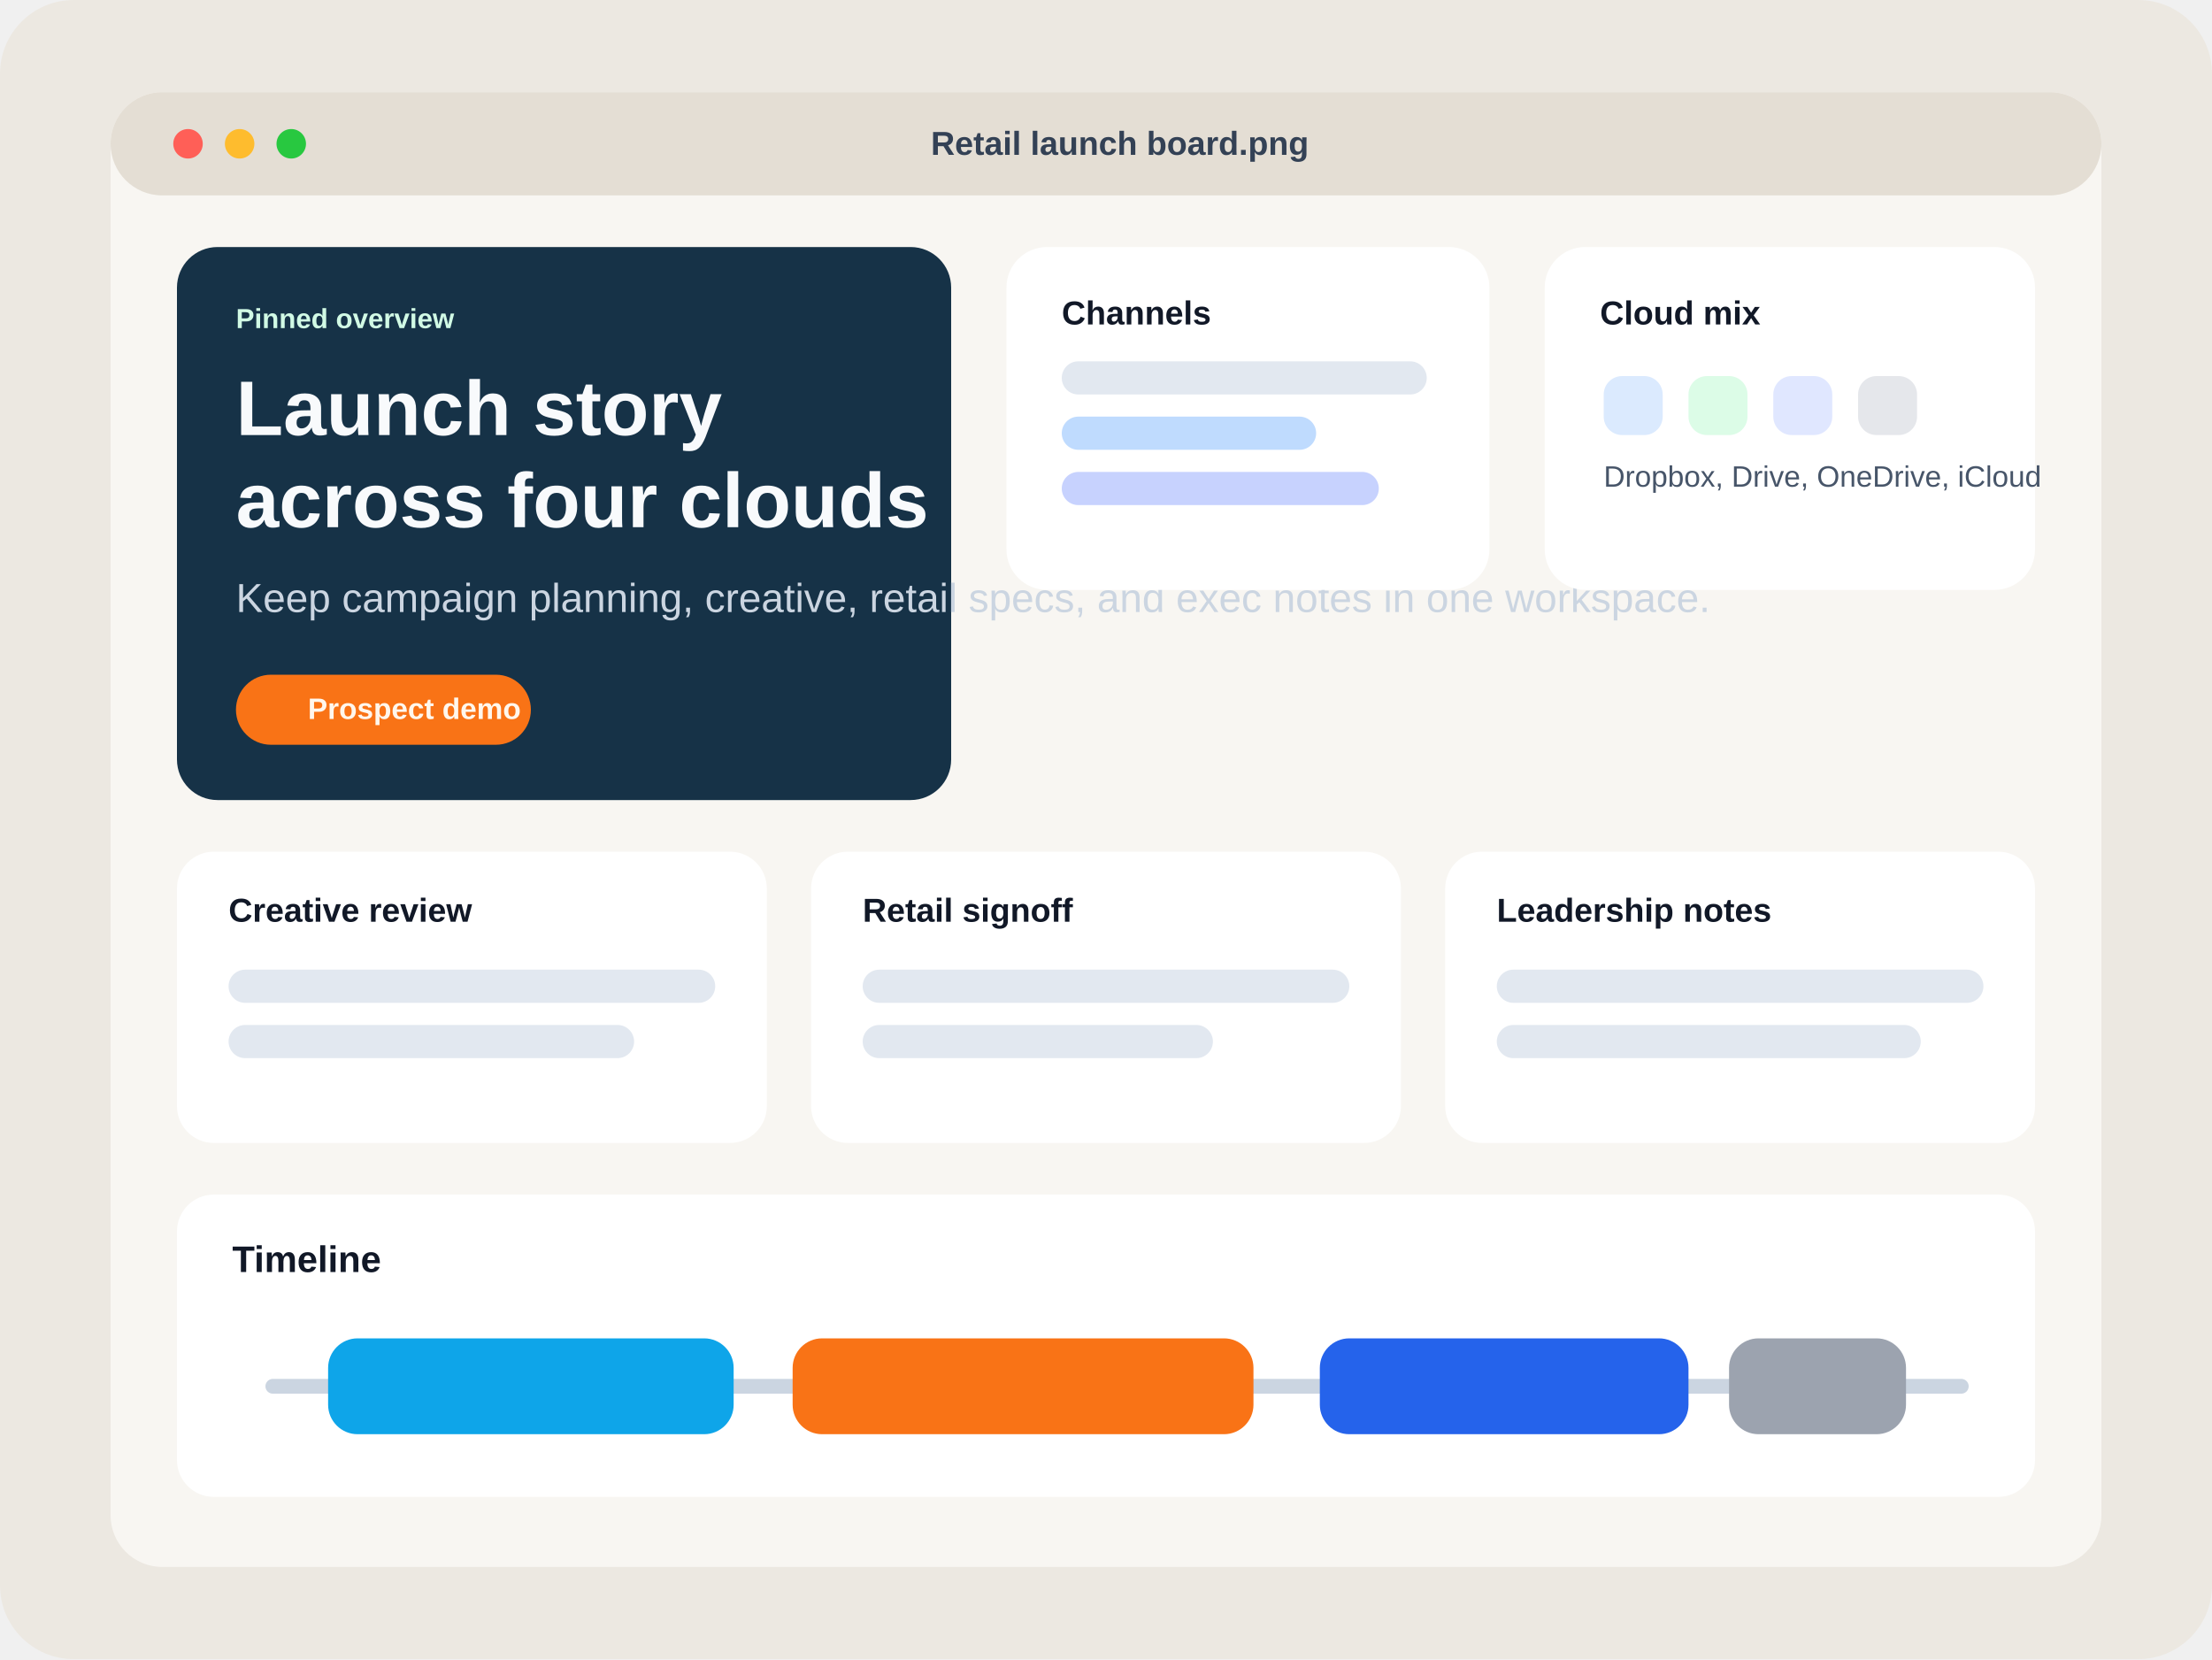
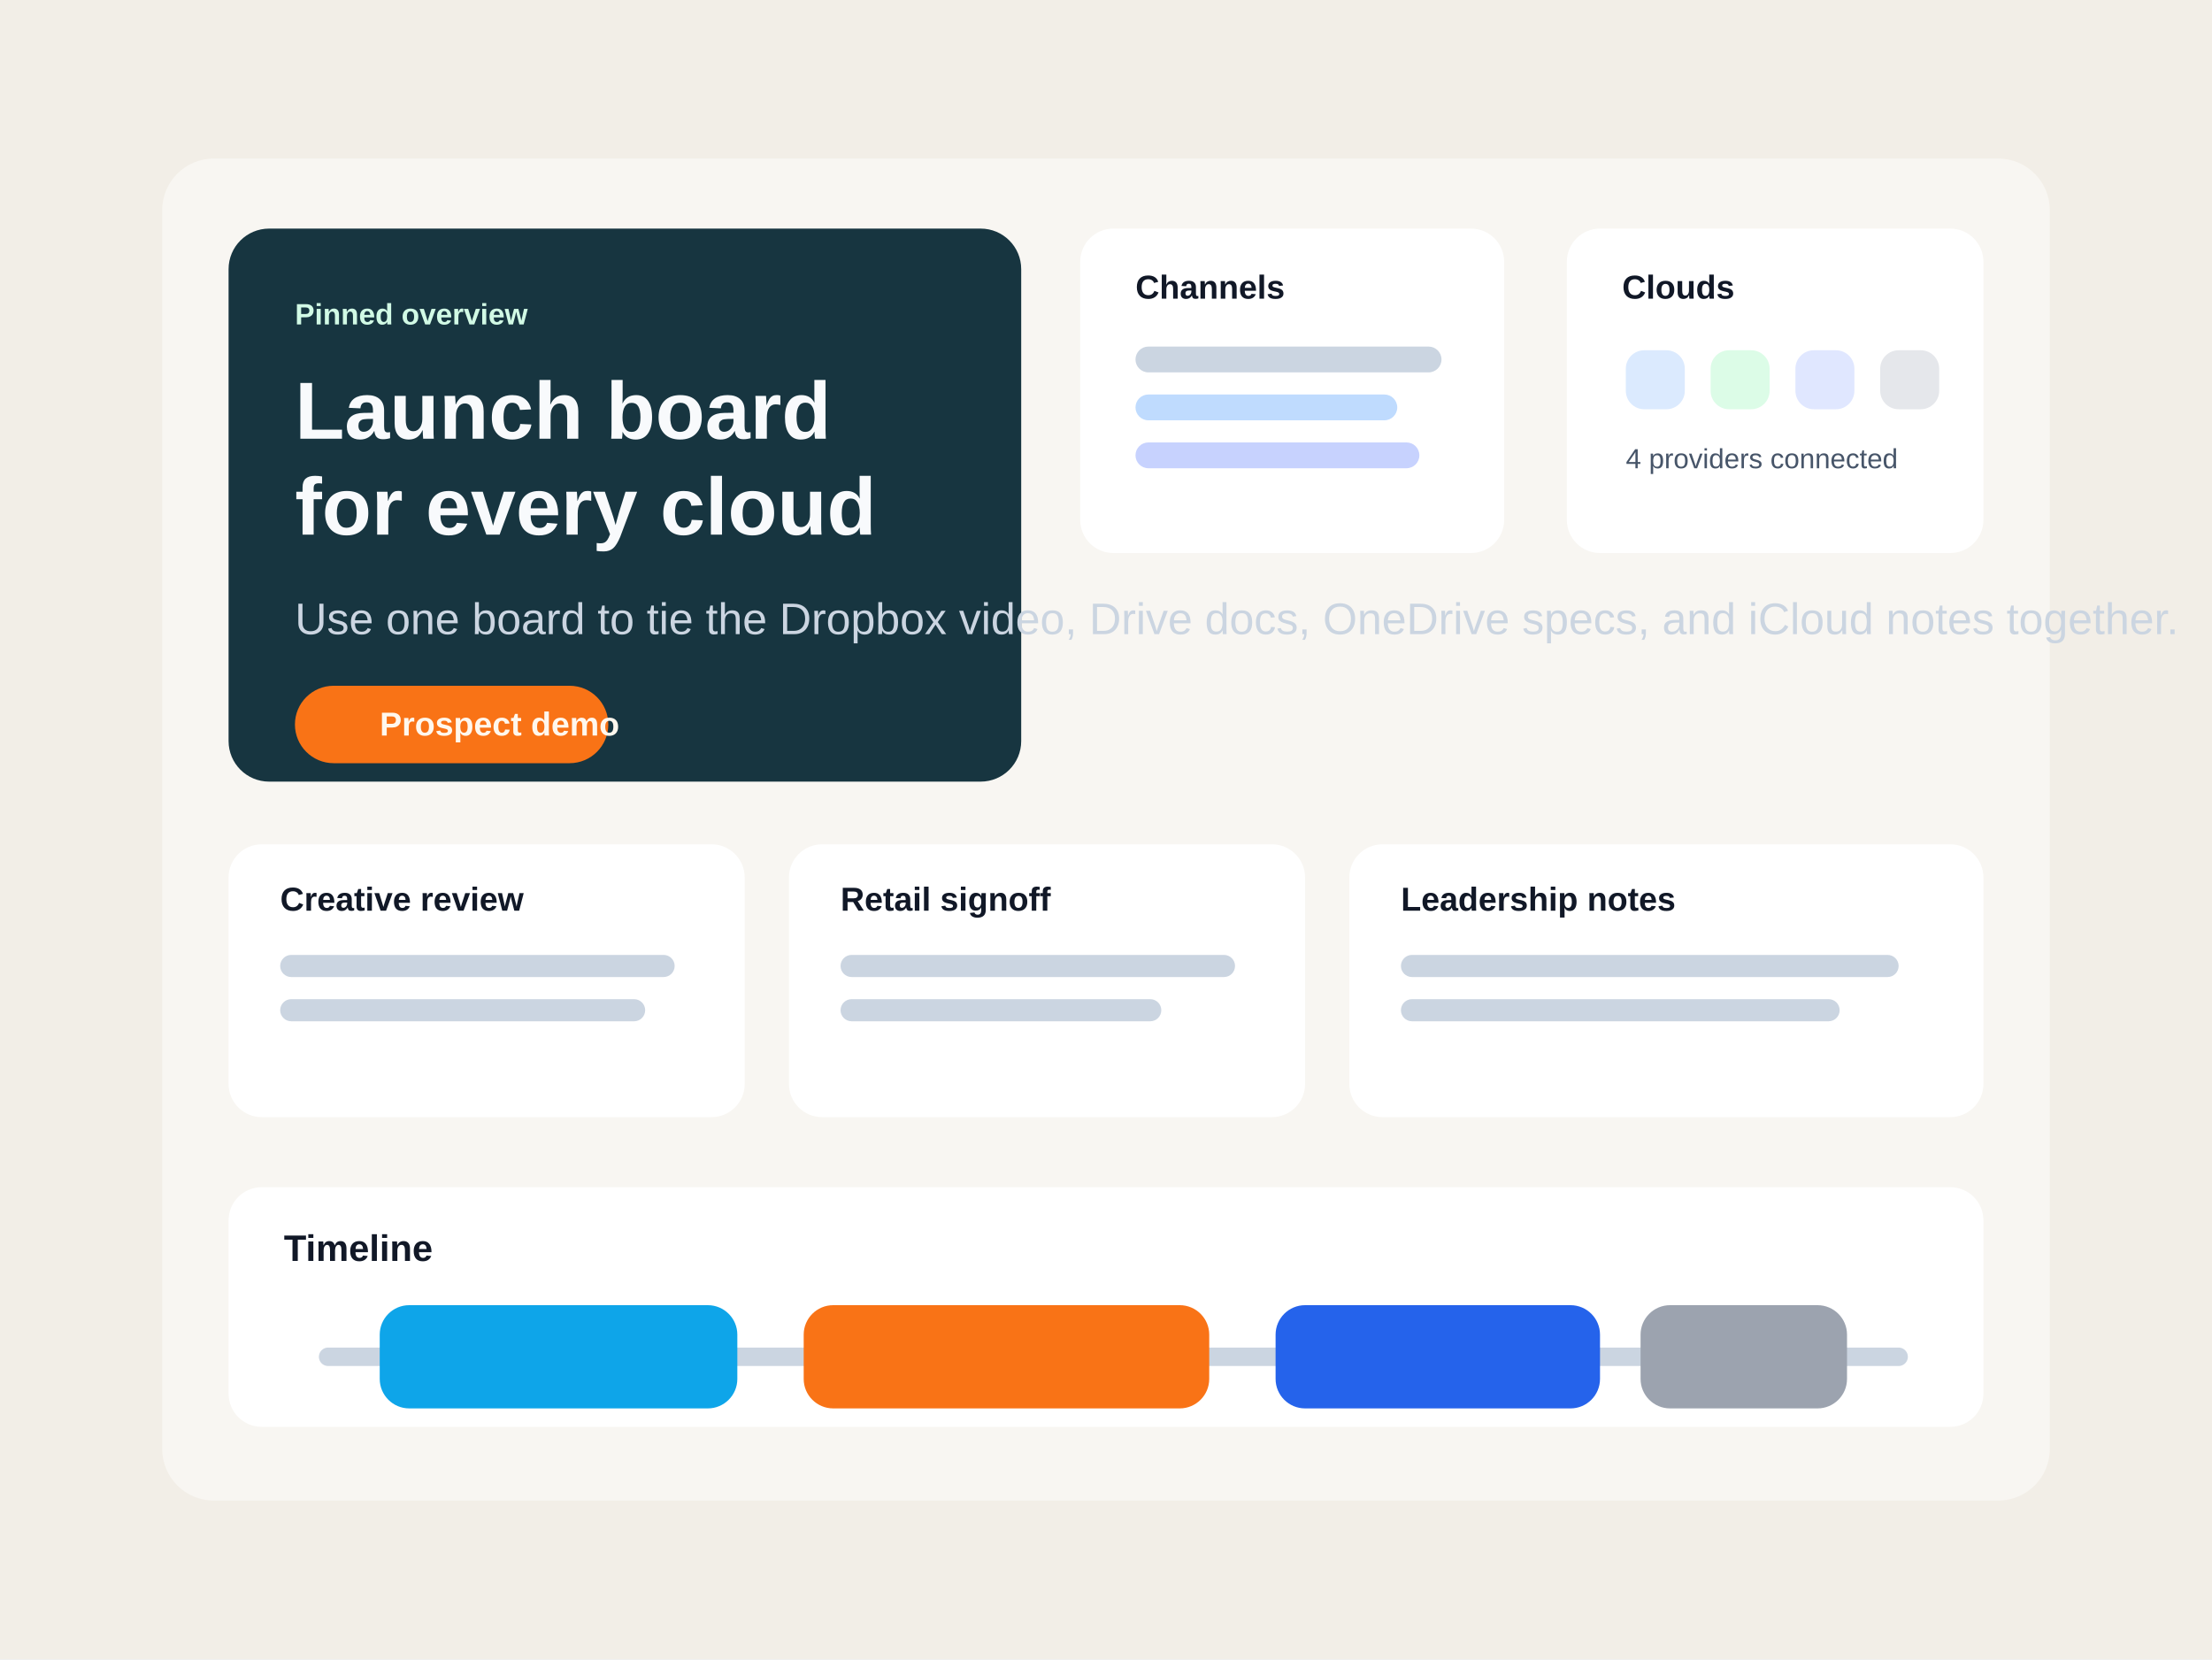
<svg xmlns="http://www.w3.org/2000/svg" width="1200" height="900" viewBox="0 0 1200 900" fill="none">
-   <rect width="1200" height="900" rx="40" fill="#ECE8E1" />
-   <rect x="60" y="50" width="1080" height="800" rx="28" fill="#F8F6F2" />
-   <rect x="60" y="50" width="1080" height="56" rx="28" fill="#E4DED4" />
-   <circle cx="102" cy="78" r="8" fill="#FF5F57" />
-   <circle cx="130" cy="78" r="8" fill="#FEBC2E" />
-   <circle cx="158" cy="78" r="8" fill="#28C840" />
-   <text x="505" y="84" fill="#334155" font-family="Arial, sans-serif" font-size="18" font-weight="700">Retail launch board.png</text>
-   <rect x="96" y="134" width="420" height="300" rx="22" fill="#163247" />
-   <text x="128" y="178" fill="#D1FAE5" font-family="Arial, sans-serif" font-size="15" font-weight="700">Pinned overview</text>
-   <text x="128" y="236" fill="#F8FAFC" font-family="Arial, sans-serif" font-size="42" font-weight="700">Launch story</text>
-   <text x="128" y="286" fill="#F8FAFC" font-family="Arial, sans-serif" font-size="42" font-weight="700">across four clouds</text>
-   <text x="128" y="332" fill="#CBD5E1" font-family="Arial, sans-serif" font-size="22">Keep campaign planning, creative, retail specs, and exec notes in one workspace.</text>
-   <rect x="128" y="366" width="160" height="38" rx="19" fill="#F97316" />
-   <text x="167" y="390" fill="#FFF7ED" font-family="Arial, sans-serif" font-size="16" font-weight="700">Prospect demo</text>
-   <rect x="546" y="134" width="262" height="186" rx="22" fill="#FFFFFF" />
-   <text x="576" y="176" fill="#111827" font-family="Arial, sans-serif" font-size="18" font-weight="700">Channels</text>
-   <rect x="576" y="196" width="198" height="18" rx="9" fill="#E2E8F0" />
-   <rect x="576" y="226" width="138" height="18" rx="9" fill="#BFDBFE" />
-   <rect x="576" y="256" width="172" height="18" rx="9" fill="#C7D2FE" />
-   <rect x="838" y="134" width="266" height="186" rx="22" fill="#FFFFFF" />
-   <text x="868" y="176" fill="#111827" font-family="Arial, sans-serif" font-size="18" font-weight="700">Cloud mix</text>
-   <rect x="870" y="204" width="32" height="32" rx="10" fill="#DBEAFE" />
-   <rect x="916" y="204" width="32" height="32" rx="10" fill="#DCFCE7" />
-   <rect x="962" y="204" width="32" height="32" rx="10" fill="#E0E7FF" />
-   <rect x="1008" y="204" width="32" height="32" rx="10" fill="#E5E7EB" />
-   <text x="870" y="264" fill="#475569" font-family="Arial, sans-serif" font-size="16">Dropbox, Drive, OneDrive, iCloud</text>
-   <rect x="96" y="462" width="320" height="158" rx="20" fill="#FFFFFF" />
-   <rect x="440" y="462" width="320" height="158" rx="20" fill="#FFFFFF" />
-   <rect x="784" y="462" width="320" height="158" rx="20" fill="#FFFFFF" />
-   <text x="124" y="500" fill="#111827" font-family="Arial, sans-serif" font-size="18" font-weight="700">Creative review</text>
-   <text x="468" y="500" fill="#111827" font-family="Arial, sans-serif" font-size="18" font-weight="700">Retail signoff</text>
-   <text x="812" y="500" fill="#111827" font-family="Arial, sans-serif" font-size="18" font-weight="700">Leadership notes</text>
-   <rect x="124" y="526" width="264" height="18" rx="9" fill="#E2E8F0" />
-   <rect x="124" y="556" width="220" height="18" rx="9" fill="#E2E8F0" />
-   <rect x="468" y="526" width="264" height="18" rx="9" fill="#E2E8F0" />
-   <rect x="468" y="556" width="190" height="18" rx="9" fill="#E2E8F0" />
-   <rect x="812" y="526" width="264" height="18" rx="9" fill="#E2E8F0" />
-   <rect x="812" y="556" width="230" height="18" rx="9" fill="#E2E8F0" />
-   <rect x="96" y="648" width="1008" height="164" rx="20" fill="#FFFFFF" />
-   <text x="126" y="690" fill="#111827" font-family="Arial, sans-serif" font-size="20" font-weight="700">Timeline</text>
-   <line x1="148" y1="752" x2="1064" y2="752" stroke="#CBD5E1" stroke-width="8" stroke-linecap="round" />
-   <rect x="178" y="726" width="220" height="52" rx="16" fill="#0EA5E9" />
-   <rect x="430" y="726" width="250" height="52" rx="16" fill="#F97316" />
-   <rect x="716" y="726" width="200" height="52" rx="16" fill="#2563EB" />
-   <rect x="938" y="726" width="96" height="52" rx="16" fill="#9CA3AF" />
+   <rect width="1200" height="900" fill="#F2EEE7" />
+   <rect x="88" y="86" width="1024" height="728" rx="28" fill="#F8F6F2" />
+   <rect x="124" y="124" width="430" height="300" rx="22" fill="#173540" />
+   <text x="160" y="176" fill="#D1FAE5" font-family="Arial, sans-serif" font-size="16" font-weight="700">Pinned overview</text>
+   <text x="160" y="238" fill="#F8FAFC" font-family="Arial, sans-serif" font-size="44" font-weight="700">Launch board</text>
+   <text x="160" y="290" fill="#F8FAFC" font-family="Arial, sans-serif" font-size="44" font-weight="700">for every cloud</text>
+   <text x="160" y="344" fill="#CBD5E1" font-family="Arial, sans-serif" font-size="24">Use one board to tie the Dropbox video, Drive docs, OneDrive specs, and iCloud notes together.</text>
+   <rect x="160" y="372" width="170" height="42" rx="21" fill="#F97316" />
+   <text x="206" y="399" fill="#FFF7ED" font-family="Arial, sans-serif" font-size="18" font-weight="700">Prospect demo</text>
+   <rect x="586" y="124" width="230" height="176" rx="18" fill="#FFFFFF" />
+   <rect x="850" y="124" width="226" height="176" rx="18" fill="#FFFFFF" />
+   <text x="616" y="162" fill="#111827" font-family="Arial, sans-serif" font-size="18" font-weight="700">Channels</text>
+   <rect x="616" y="188" width="166" height="14" rx="7" fill="#CBD5E1" />
+   <rect x="616" y="214" width="142" height="14" rx="7" fill="#BFDBFE" />
+   <rect x="616" y="240" width="154" height="14" rx="7" fill="#C7D2FE" />
+   <text x="880" y="162" fill="#111827" font-family="Arial, sans-serif" font-size="18" font-weight="700">Clouds</text>
+   <rect x="882" y="190" width="32" height="32" rx="10" fill="#DBEAFE" />
+   <rect x="928" y="190" width="32" height="32" rx="10" fill="#DCFCE7" />
+   <rect x="974" y="190" width="32" height="32" rx="10" fill="#E0E7FF" />
+   <rect x="1020" y="190" width="32" height="32" rx="10" fill="#E5E7EB" />
+   <text x="882" y="254" fill="#475569" font-family="Arial, sans-serif" font-size="15">4 providers connected</text>
+   <rect x="124" y="458" width="280" height="148" rx="18" fill="#FFFFFF" />
+   <rect x="428" y="458" width="280" height="148" rx="18" fill="#FFFFFF" />
+   <rect x="732" y="458" width="344" height="148" rx="18" fill="#FFFFFF" />
+   <text x="152" y="494" fill="#111827" font-family="Arial, sans-serif" font-size="18" font-weight="700">Creative review</text>
+   <text x="456" y="494" fill="#111827" font-family="Arial, sans-serif" font-size="18" font-weight="700">Retail signoff</text>
+   <text x="760" y="494" fill="#111827" font-family="Arial, sans-serif" font-size="18" font-weight="700">Leadership notes</text>
+   <rect x="152" y="518" width="214" height="12" rx="6" fill="#CBD5E1" />
+   <rect x="152" y="542" width="198" height="12" rx="6" fill="#CBD5E1" />
+   <rect x="456" y="518" width="214" height="12" rx="6" fill="#CBD5E1" />
+   <rect x="456" y="542" width="174" height="12" rx="6" fill="#CBD5E1" />
+   <rect x="760" y="518" width="270" height="12" rx="6" fill="#CBD5E1" />
+   <rect x="760" y="542" width="238" height="12" rx="6" fill="#CBD5E1" />
+   <rect x="124" y="644" width="952" height="130" rx="18" fill="#FFFFFF" />
+   <text x="154" y="684" fill="#111827" font-family="Arial, sans-serif" font-size="20" font-weight="700">Timeline</text>
+   <line x1="178" y1="736" x2="1030" y2="736" stroke="#CBD5E1" stroke-width="10" stroke-linecap="round" />
+   <rect x="206" y="708" width="194" height="56" rx="16" fill="#0EA5E9" />
+   <rect x="436" y="708" width="220" height="56" rx="16" fill="#F97316" />
+   <rect x="692" y="708" width="176" height="56" rx="16" fill="#2563EB" />
+   <rect x="890" y="708" width="112" height="56" rx="16" fill="#9CA3AF" />
</svg>
